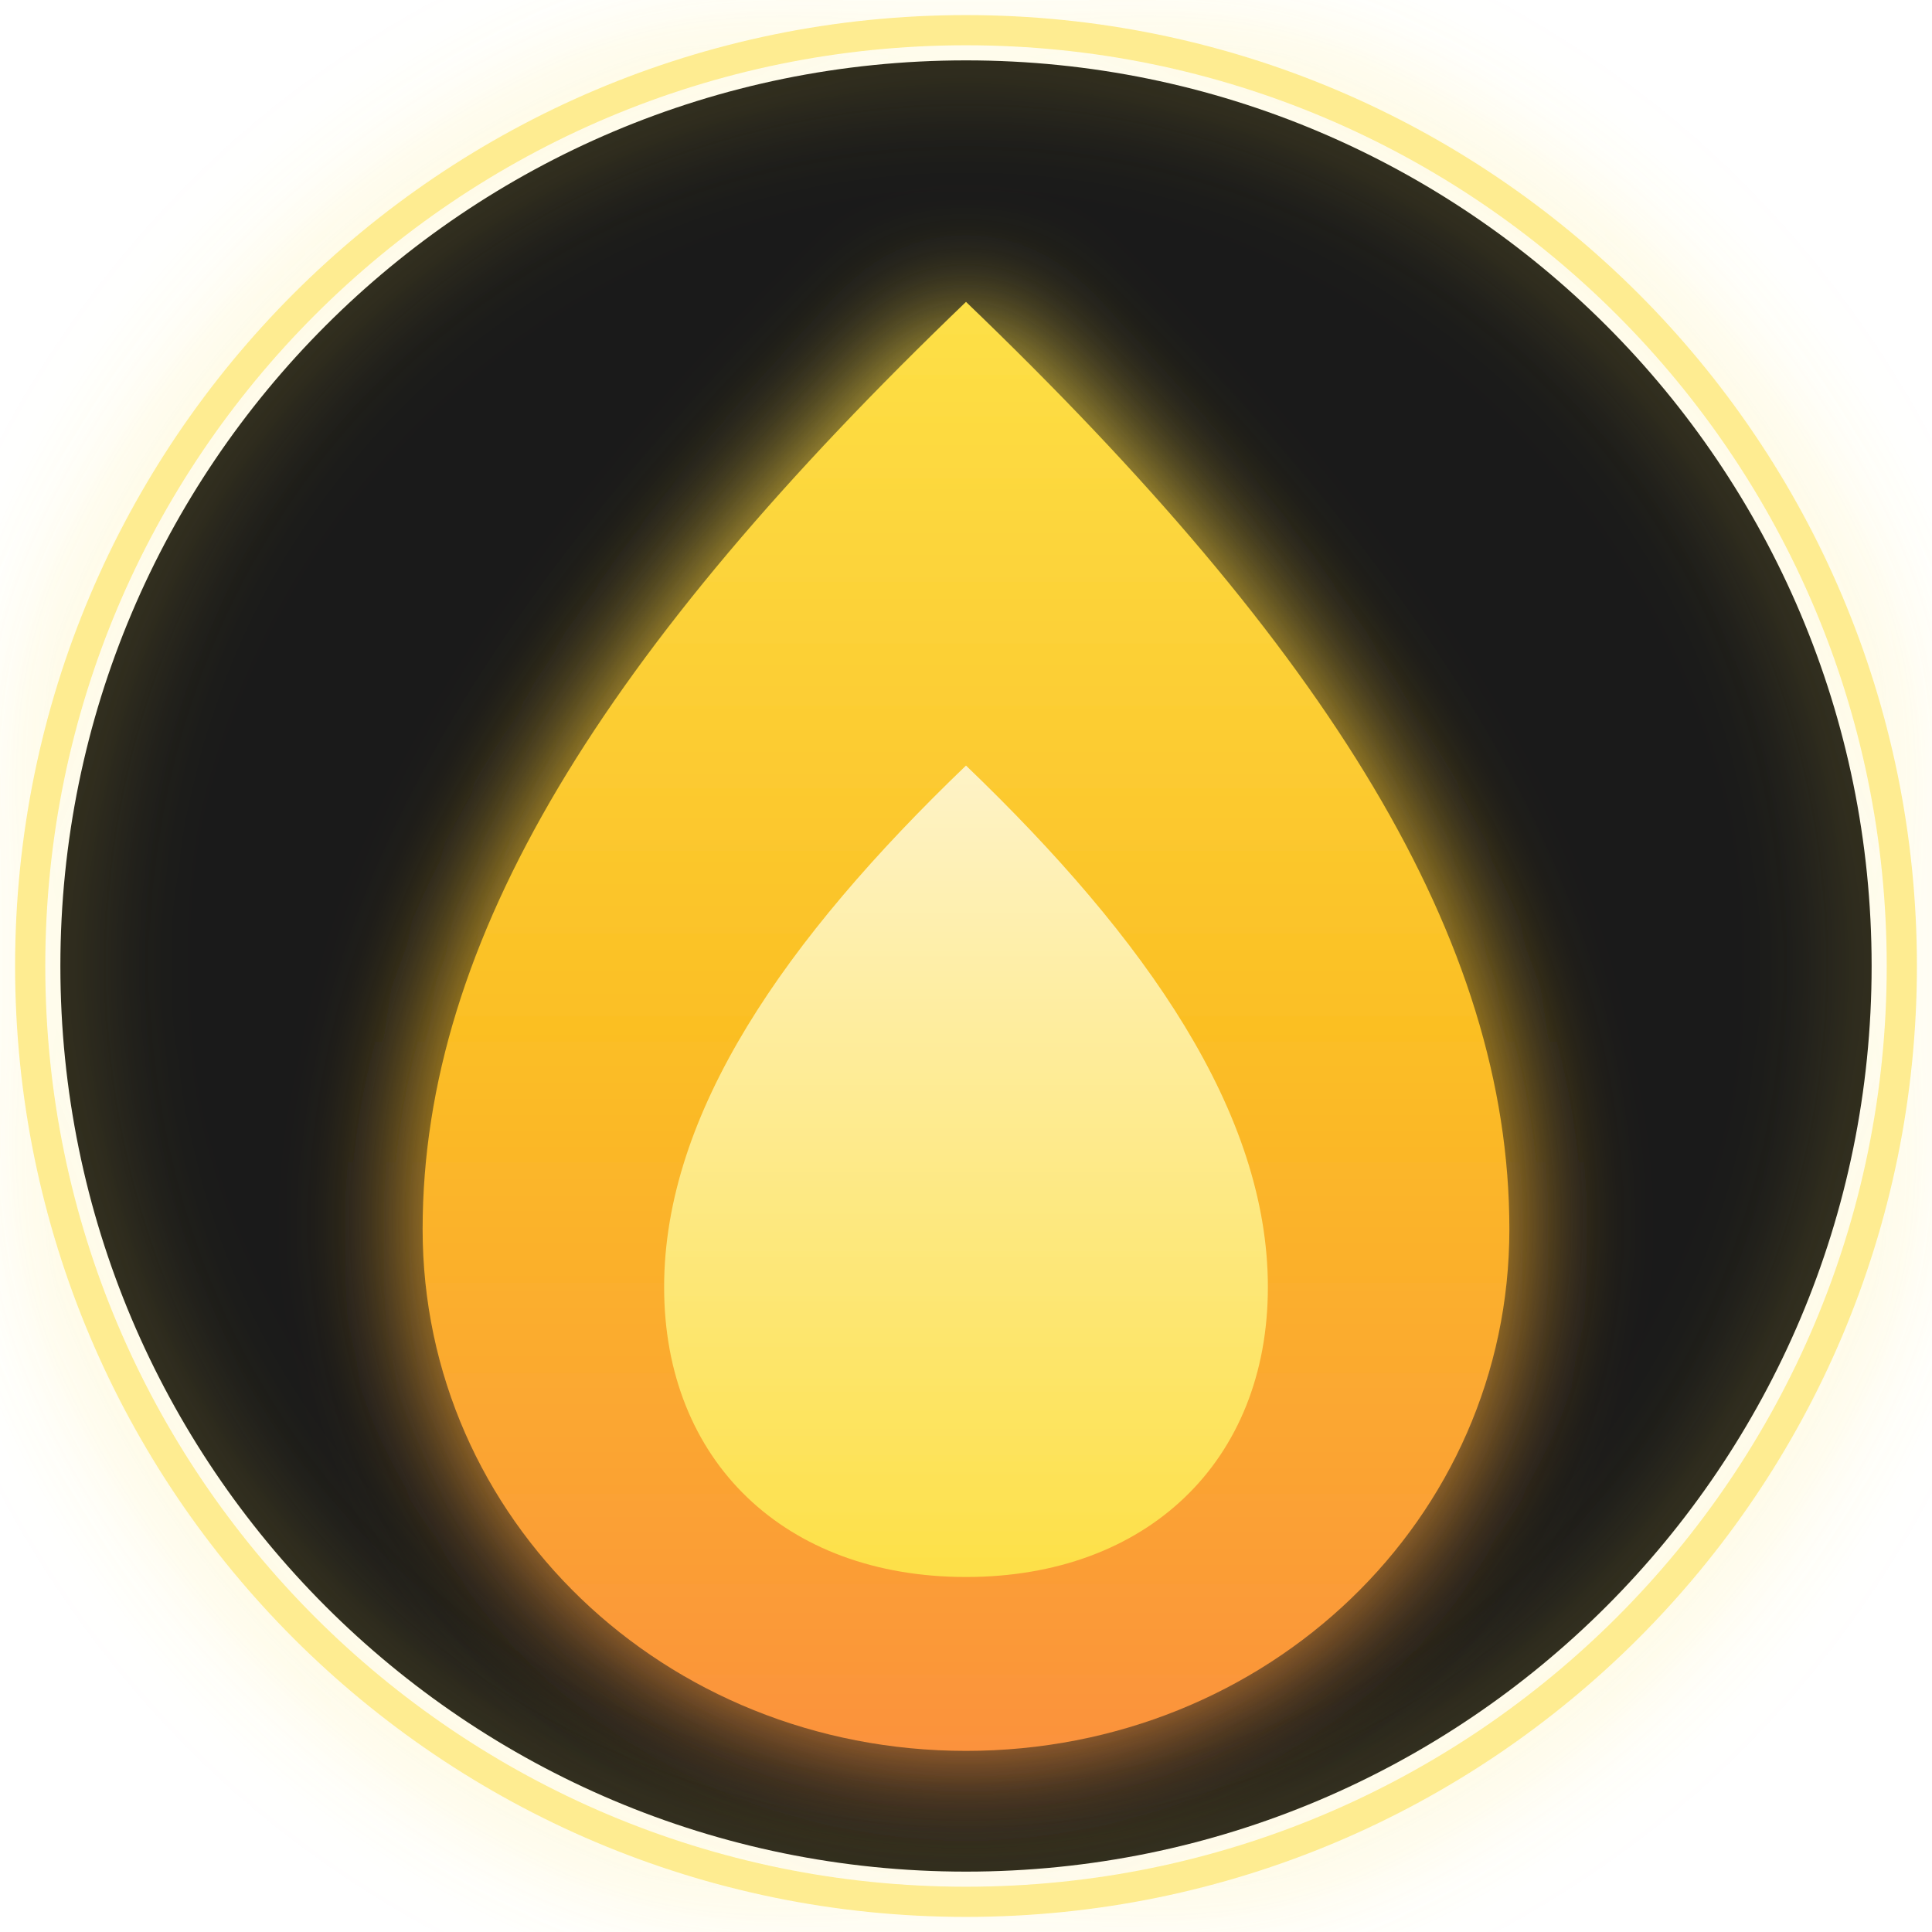
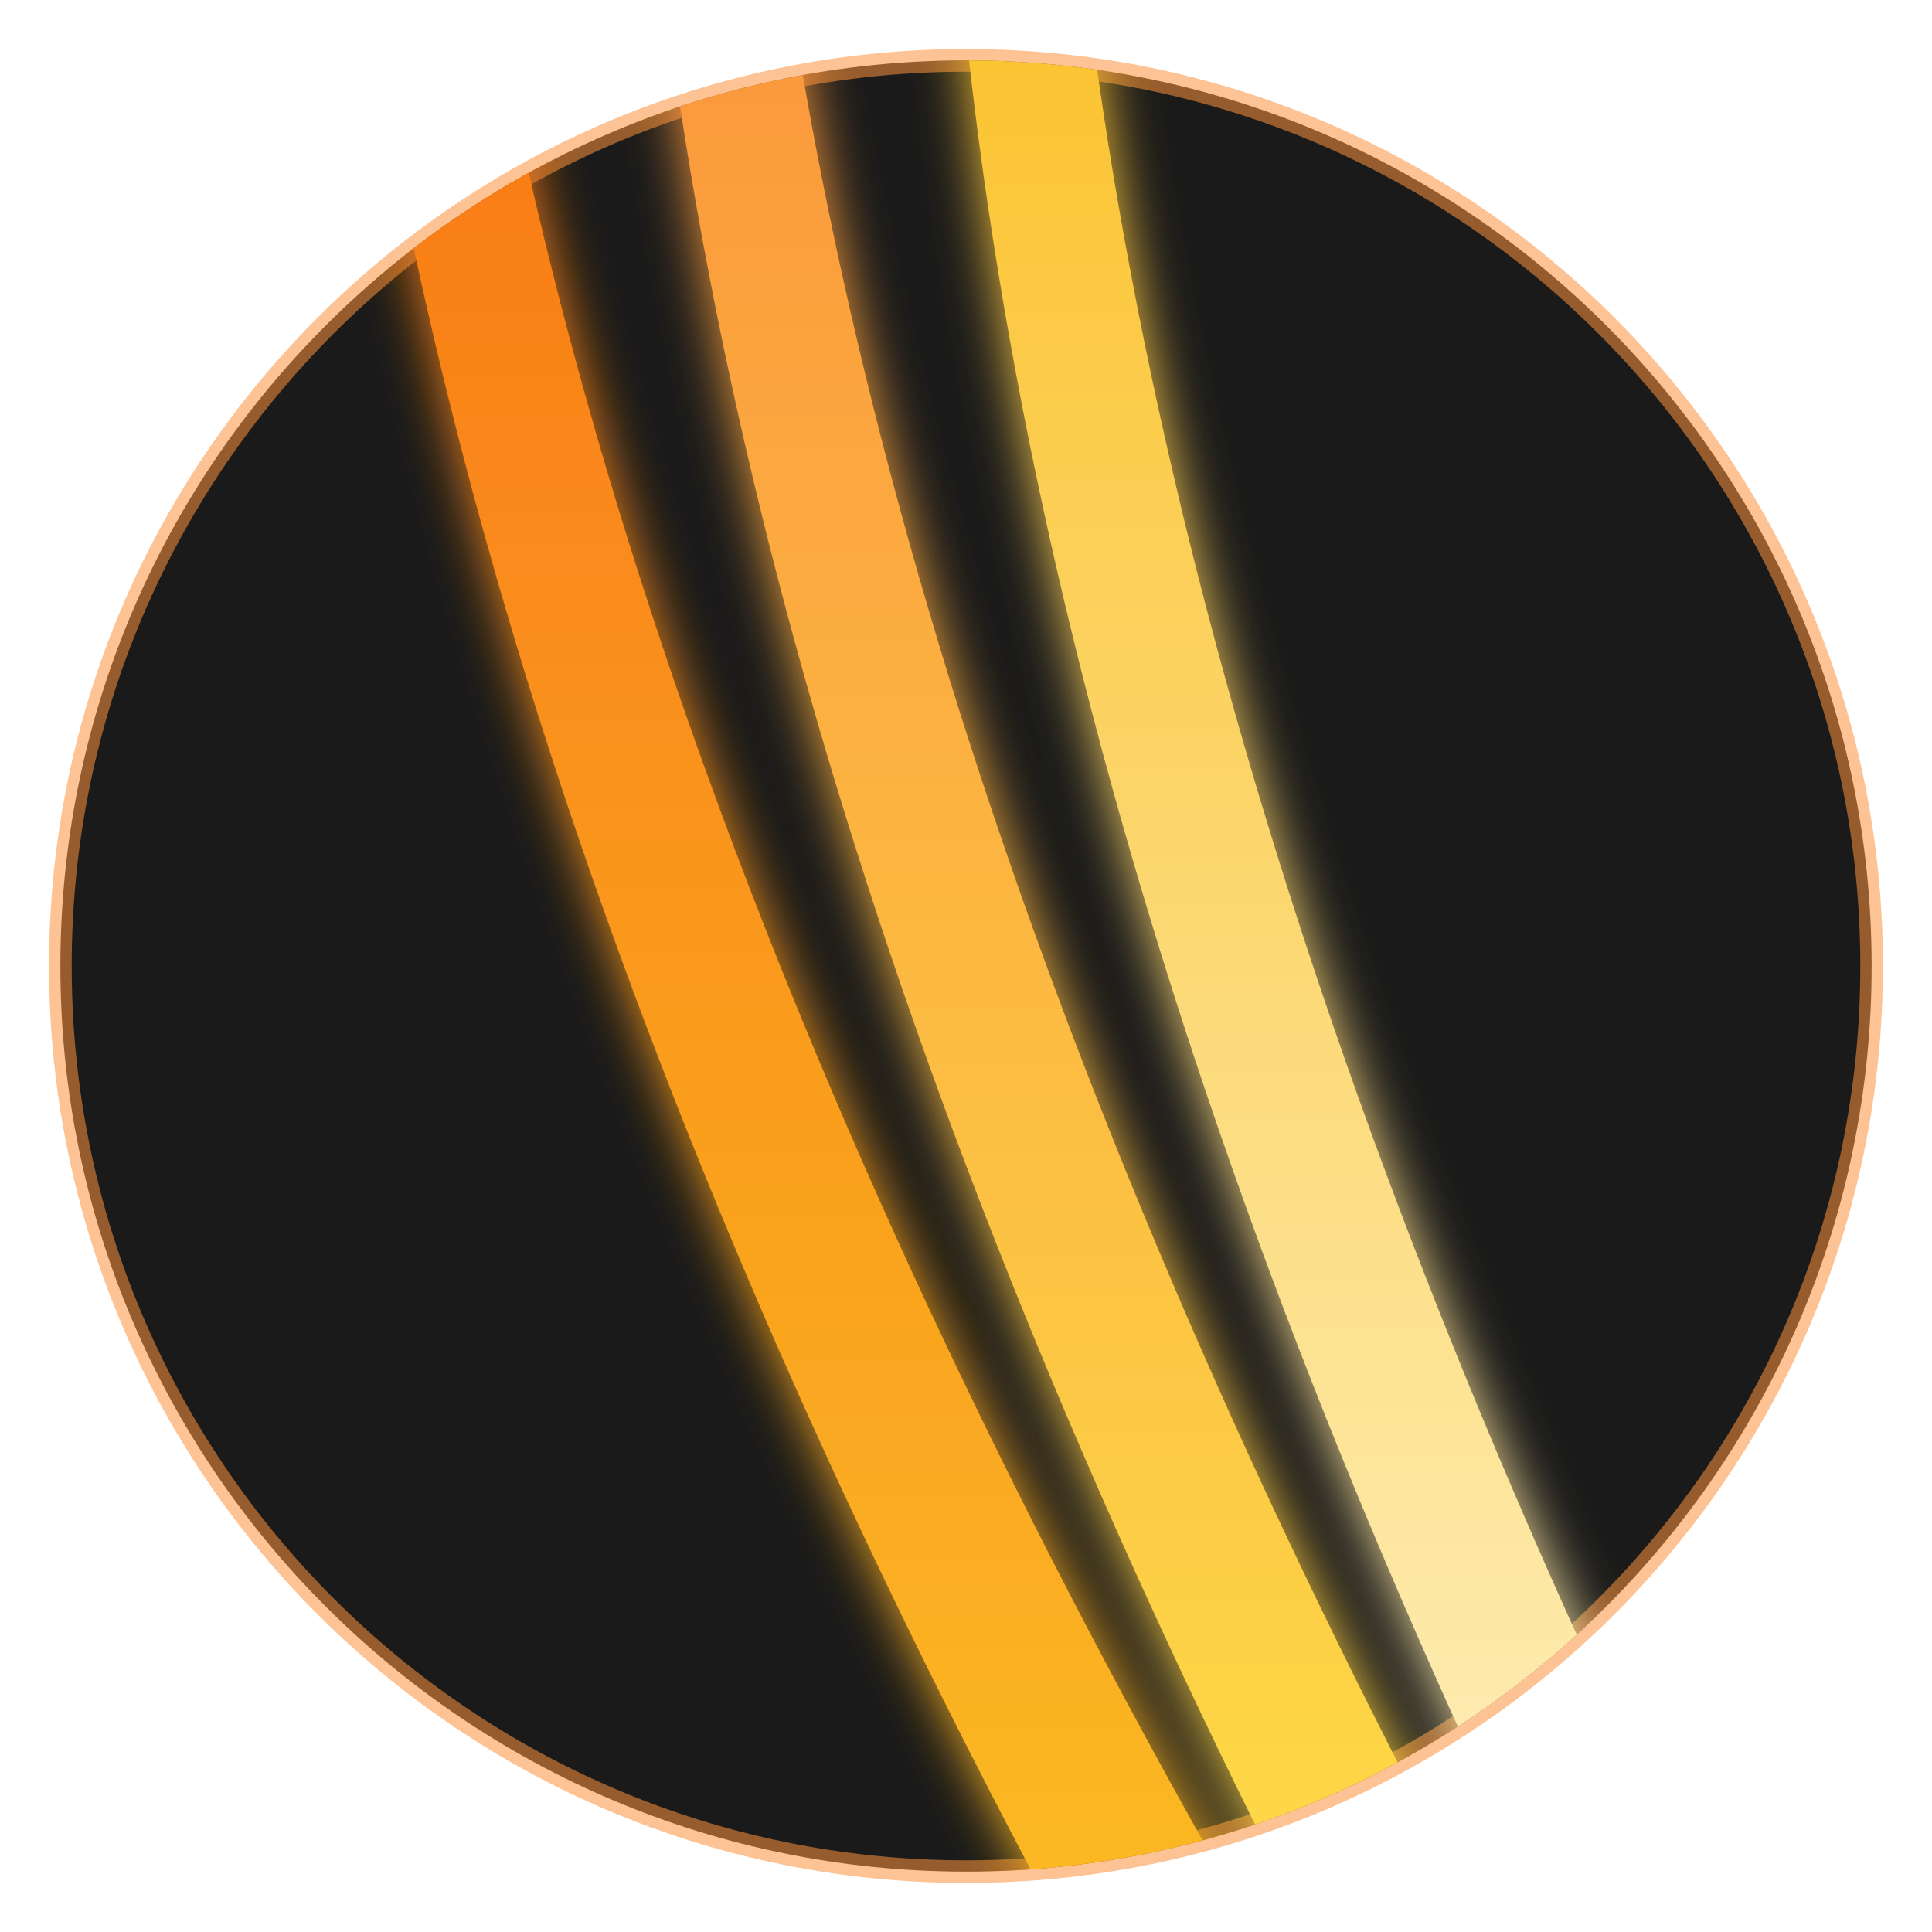
<svg xmlns="http://www.w3.org/2000/svg" viewBox="0 0 128 128">
  <defs>
-     <linearGradient id="flame-7" x1="0%" y1="100%" x2="0%" y2="0%">
-       <stop offset="0%" style="stop-color:#fb923c" />
-       <stop offset="50%" style="stop-color:#fbbf24" />
-       <stop offset="100%" style="stop-color:#fde047" />
-     </linearGradient>
-     <linearGradient id="innerFlame-7" x1="0%" y1="100%" x2="0%" y2="0%">
-       <stop offset="0%" style="stop-color:#fde047" />
-       <stop offset="100%" style="stop-color:#fef3c7" />
-     </linearGradient>
-     <filter id="glowFlame" x="-50%" y="-50%" width="200%" height="200%">
-       <feGaussianBlur stdDeviation="4" result="coloredBlur" />
+     <clipPath id="circleClip">
+       <circle cx="64" cy="64" r="60" />
+     </clipPath>
+     <filter id="glow" x="-50%" y="-50%" width="200%" height="200%">
+       <feGaussianBlur stdDeviation="1.8" result="blur" />
      <feMerge>
-         <feMergeNode in="coloredBlur" />
+         <feMergeNode in="blur" />
        <feMergeNode in="SourceGraphic" />
      </feMerge>
    </filter>
-     <filter id="glowRing" x="-50%" y="-50%" width="200%" height="200%">
-       <feGaussianBlur stdDeviation="4" result="coloredBlur" />
-       <feMerge>
-         <feMergeNode in="coloredBlur" />
-         <feMergeNode in="SourceGraphic" />
-       </feMerge>
-     </filter>
+     <linearGradient id="s1" x1="0" y1="0" x2="0" y2="1">
+       <stop offset="0%" stop-color="#f97316" />
+       <stop offset="100%" stop-color="#fbbf24" />
+     </linearGradient>
+     <linearGradient id="s2" x1="0" y1="0" x2="0" y2="1">
+       <stop offset="0%" stop-color="#fb923c" />
+       <stop offset="100%" stop-color="#fde047" />
+     </linearGradient>
+     <linearGradient id="s3" x1="0" y1="0" x2="0" y2="1">
+       <stop offset="0%" stop-color="#fbbf24" />
+       <stop offset="100%" stop-color="#fef3c7" />
+     </linearGradient>
  </defs>
  <circle cx="64" cy="64" r="60" fill="#1a1a1a" />
-   <circle cx="64" cy="64" r="62" fill="none" stroke="#fde047" stroke-width="2" opacity="0.6" filter="url(#glowRing)" />
-   <g transform="translate(64, 116) scale(1, 0.96) translate(-64, -116)" filter="url(#glowFlame)">
-     <path d="M64 16 C40 40, 28 60, 28 80 C28 100, 44 116, 64 116 C84 116, 100 100, 100 80 C100 60, 88 40, 64 16 Z" fill="url(#flame-7)" />
-     <path d="M64 48 C52 60, 44 72, 44 84 C44 96, 52 104, 64 104 C76 104, 84 96, 84 84 C84 72, 76 60, 64 48 Z" fill="url(#innerFlame-7)" />
+   <circle cx="64" cy="64" r="60" fill="none" stroke="#fb923c" stroke-width="1.5" opacity="0.55" />
+   <g clip-path="url(#circleClip)" filter="url(#glow)">
+     <path d="M23,-10 Q31,58 76,138 L89,138 Q41,58 31,-10 Z" fill="url(#s1)" />
+     <path d="M43,-10 Q49,58 92,138 L104,138 Q59,58 51,-10 Z" fill="url(#s2)" />
+     <path d="M63,-10 Q67,58 108,138 L119,138 Q77,58 71,-10 Z" fill="url(#s3)" />
  </g>
</svg>
